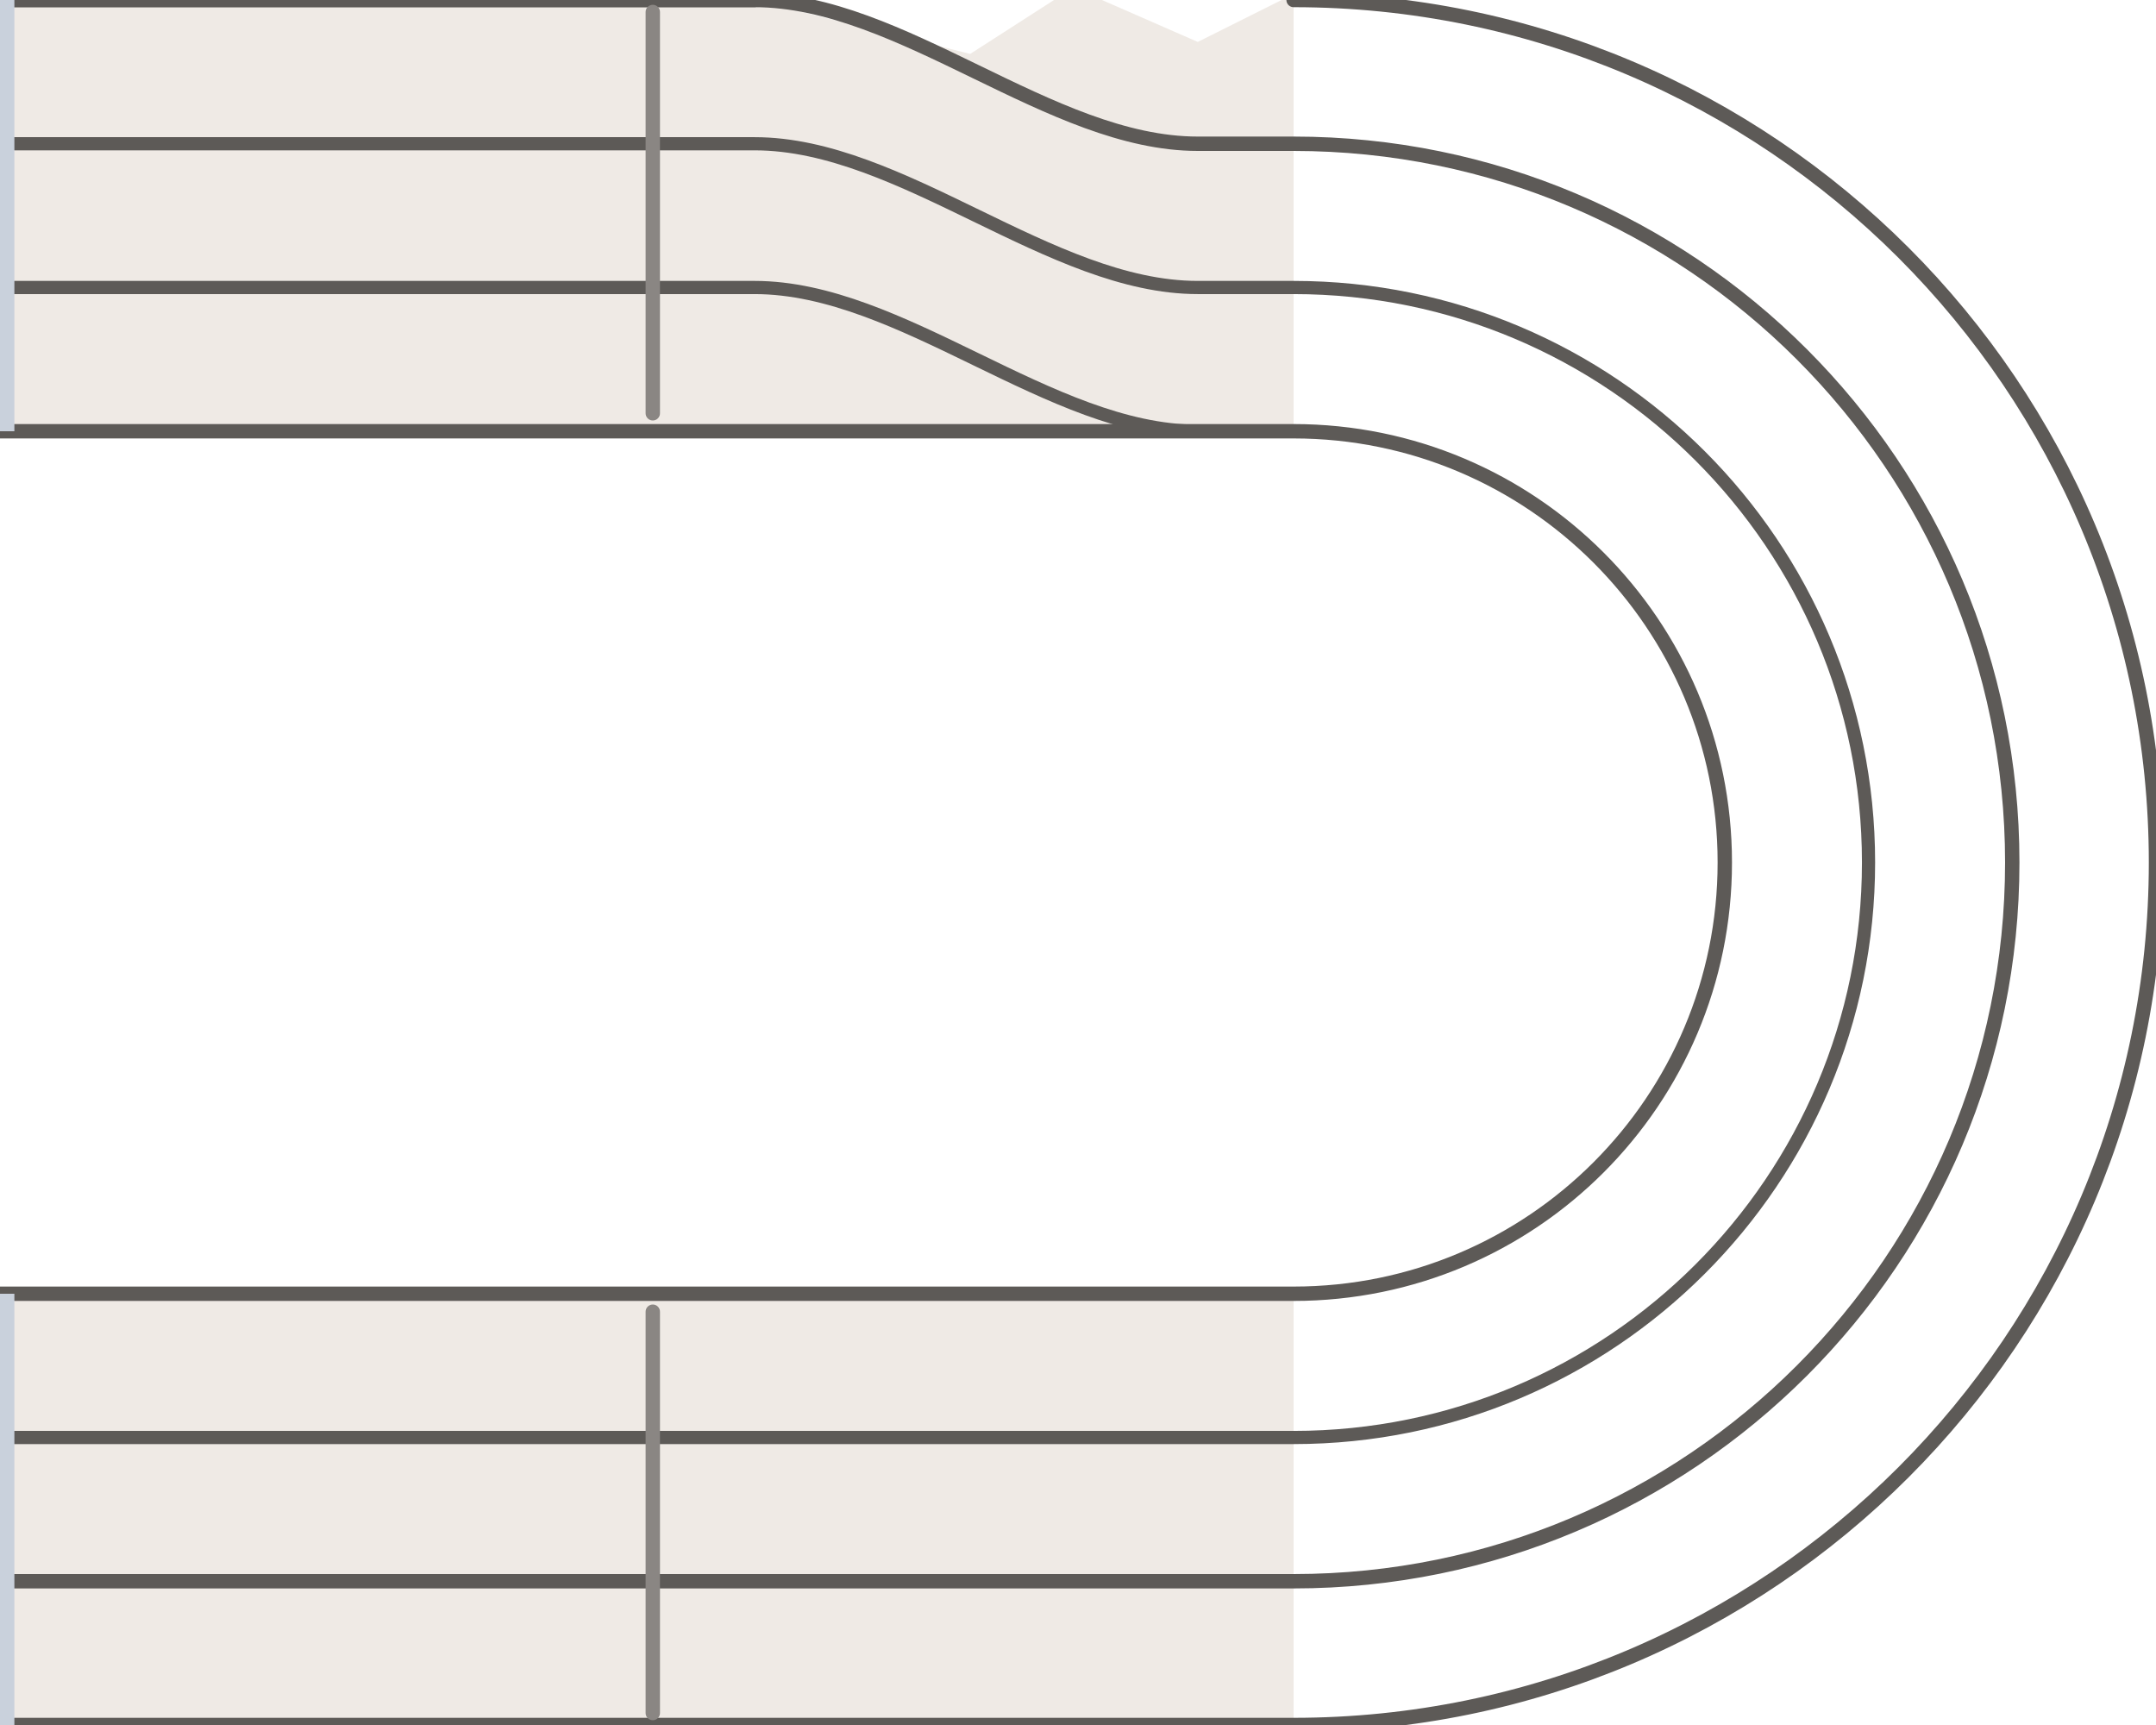
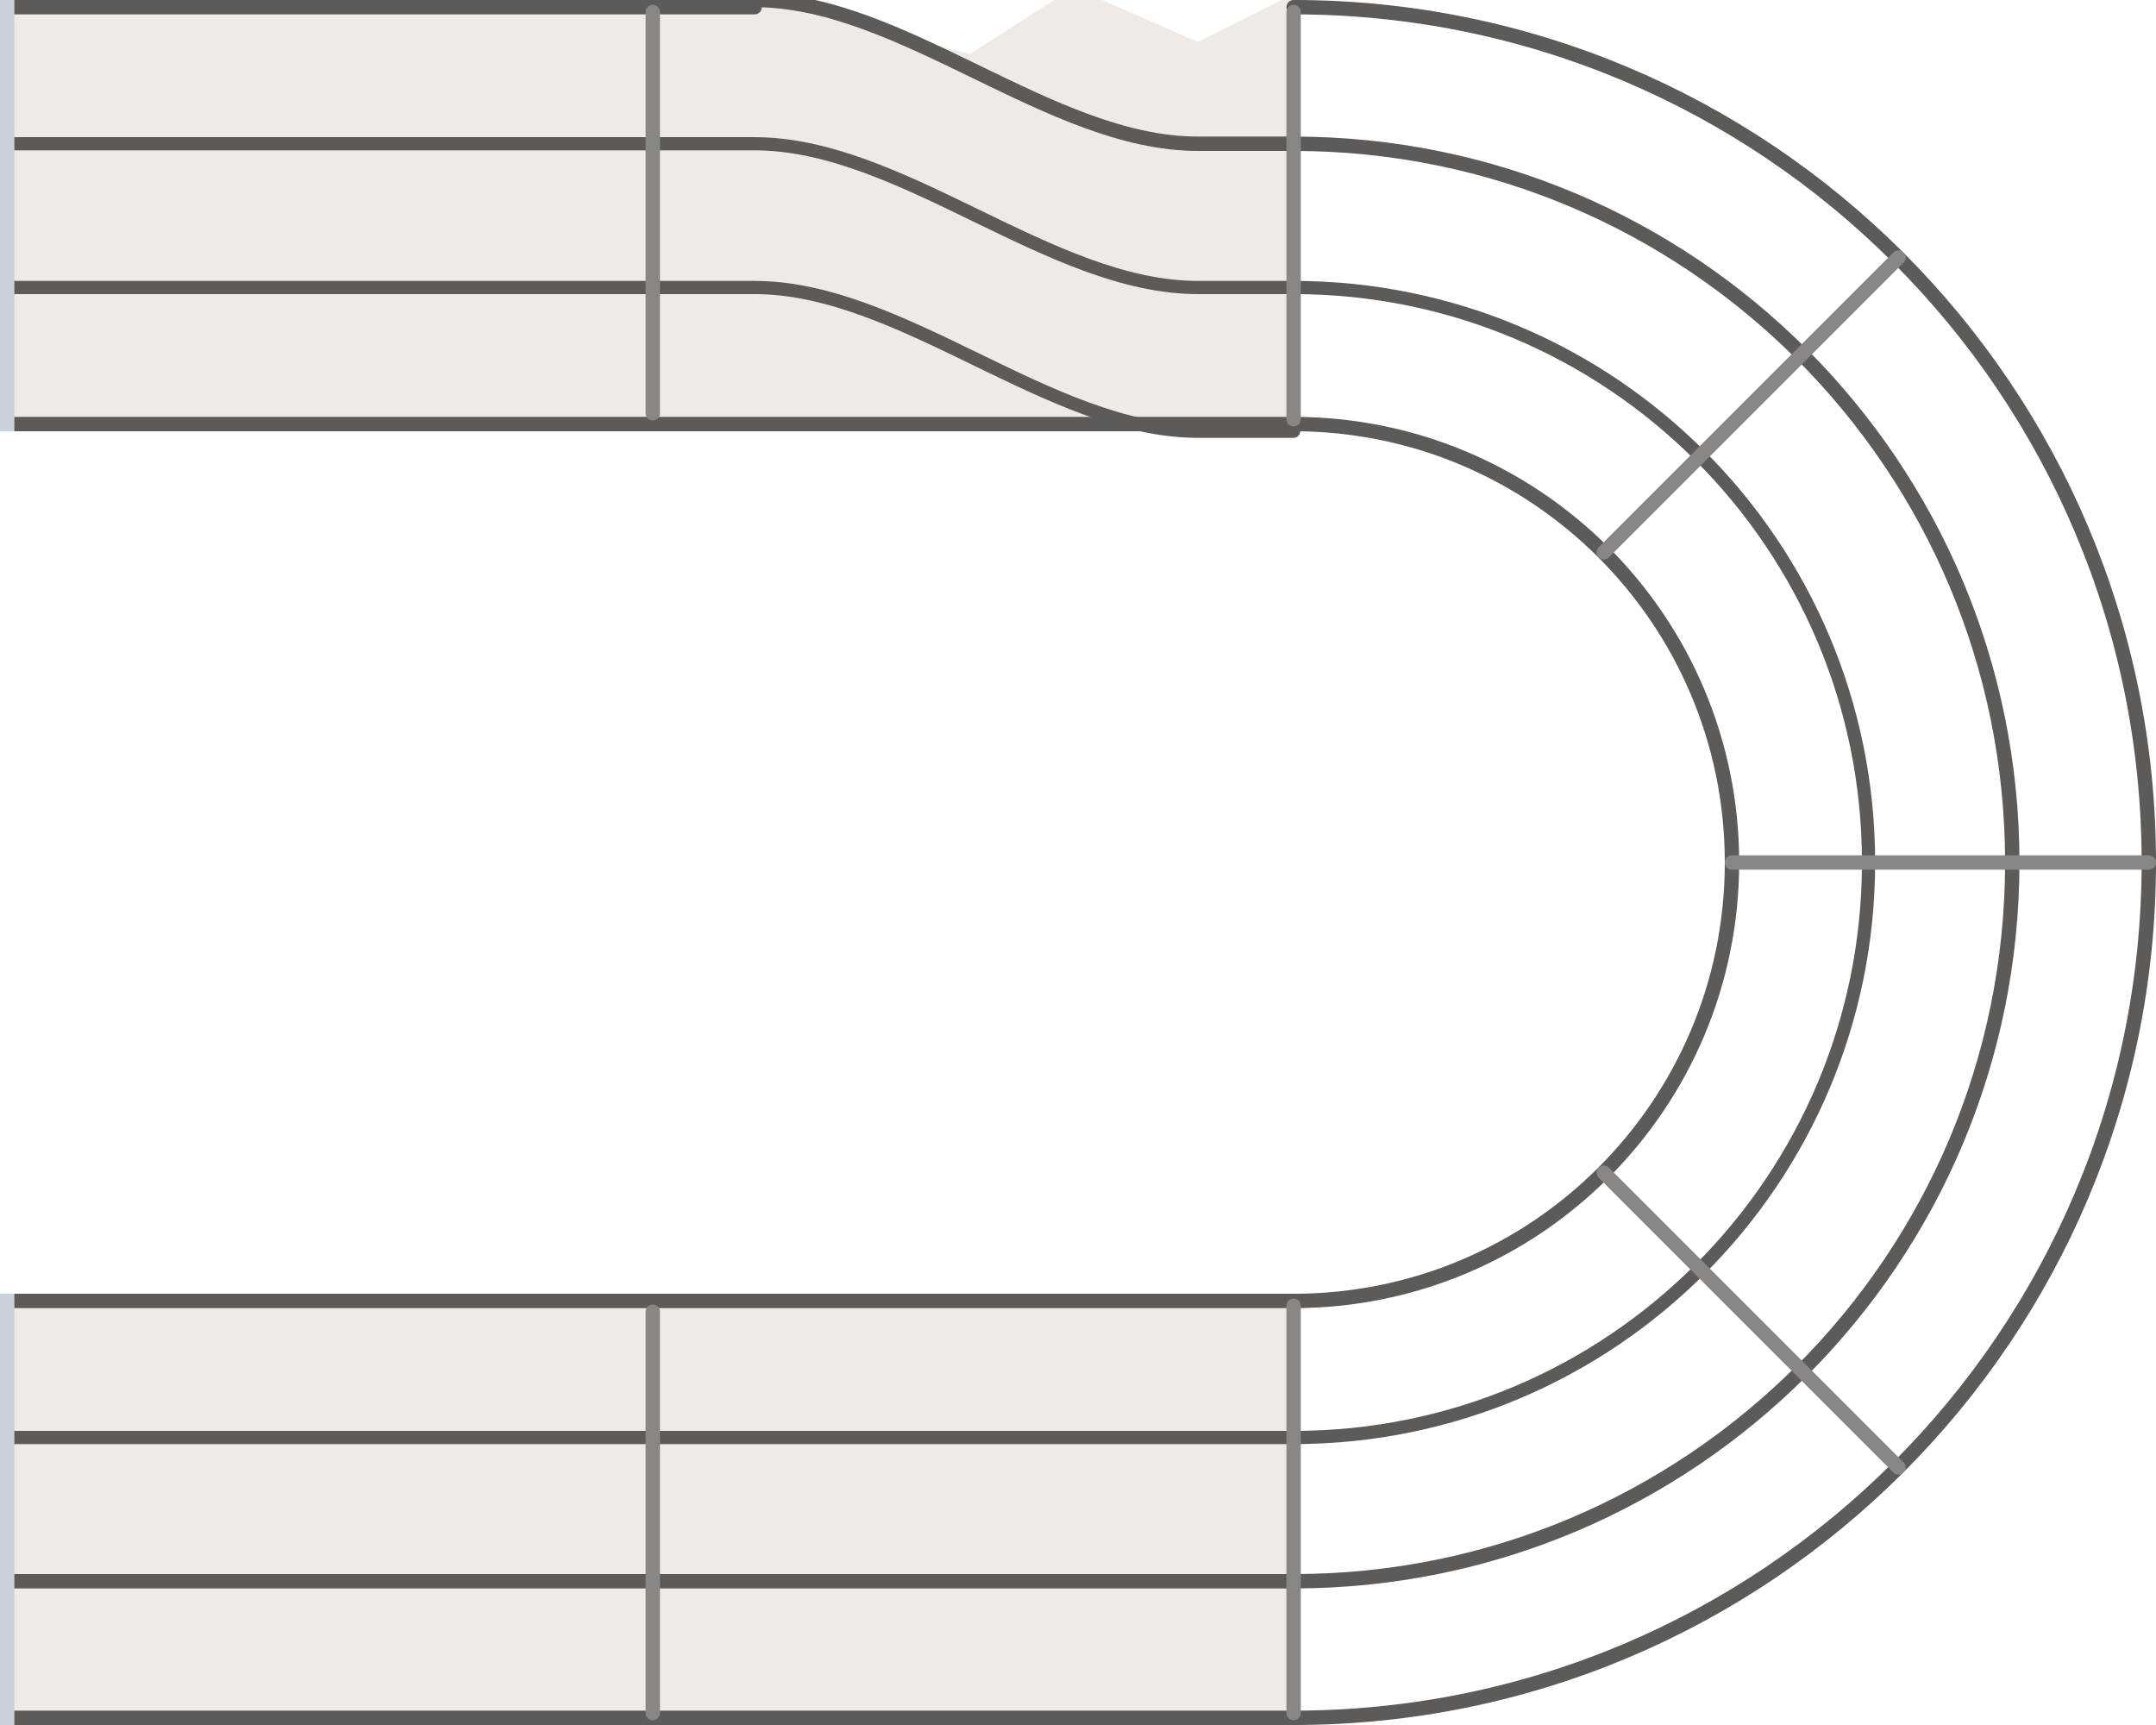
<svg xmlns="http://www.w3.org/2000/svg" width="180" height="144" viewBox="-90.0 -72.0 180 144">
  <path d="M -90 -72 H 18 V -36 H -90 Z M 18 -72 A 72 72 0 0 1 18 72 A 36 36 0 0 0 18 -72 Z M -90 36 H 18 V 72 H -90 Z M -27 -72 L -2 -72 L -9 -67.5 Z M 2 -72 L 17 -72 L 10 -68.5 Z" fill="#efeae5" fill-rule="evenodd" />
  <path d="M -90 -72.0 L -27 -72.0 C -14.7 -72.0 -2.3 -60.0 10.0 -60.0 L 18 -60.0 A 60 60 0 0 1 18 60 L -90 60" fill="none" stroke="#5d5a57" stroke-width="1.2" stroke-linecap="round" />
  <path d="M -90 -60.0 L -27 -60.0 C -14.7 -60.0 -2.3 -48.0 10.0 -48.0 L 18 -48.0 A 48 48 0 0 1 18 48 L -90 48" fill="none" stroke="#5d5a57" stroke-width="1.1" stroke-linecap="round" />
  <path d="M -90 -48.0 L -27 -48.0 C -14.7 -48.0 -2.3 -36.0 10.0 -36.0 L 18 -36.0" fill="none" stroke="#5d5a57" stroke-width="1.1" stroke-linecap="round" />
-   <path d="M -90 -72 H -27" fill="none" stroke="#5d5a57" stroke-width="1.2" stroke-linecap="round" />
-   <path d="M 18 -72 A 72 72 0 0 1 18 72 H -90" fill="none" stroke="#5d5a57" stroke-width="1.2" stroke-linecap="round" />
-   <path d="M -90 -36 H 18 A 36 36 0 0 1 18 36 H -90" fill="none" stroke="#5d5a57" stroke-width="1.2" stroke-linecap="round" />
+   <path d="M -90 -71.4 H -27" fill="none" stroke="#5d5a57" stroke-width="1.2" stroke-linecap="round" />
+   <path d="M 18 -71.4 A 71.4 71.4 0 0 1 18 71.4 H -90" fill="none" stroke="#5d5a57" stroke-width="1.2" stroke-linecap="round" />
+   <path d="M -90 -36.6 H 18 A 36.6 36.6 0 0 1 18 36.6 H -90" fill="none" stroke="#5d5a57" stroke-width="1.2" stroke-linecap="round" />
  <path d="M -35.5 -71.0 L -35.5 -37.5" fill="none" stroke="#8a8683" stroke-width="1.2" stroke-linecap="round" />
  <path d="M -35.5 37.5 L -35.5 71.0" fill="none" stroke="#8a8683" stroke-width="1.2" stroke-linecap="round" />
+   <path d="M 18.0 -71.0 L 18.0 -37.0" fill="none" stroke="#8a8683" stroke-width="1.2" stroke-linecap="round" />
+   <path d="M 18.0 37.0 L 18.0 71.0" fill="none" stroke="#8a8683" stroke-width="1.2" stroke-linecap="round" />
+   <path d="M 43.9 -25.9 L 68.5 -50.5" fill="none" stroke="#8a8683" stroke-width="1.2" stroke-linecap="round" />
+   <path d="M 54.6 0.0 L 89.4 0.0" fill="none" stroke="#8a8683" stroke-width="1.2" stroke-linecap="round" />
+   <path d="M 43.9 25.9 L 68.5 50.5" fill="none" stroke="#8a8683" stroke-width="1.2" stroke-linecap="round" />
  <rect x="-90.00" y="-72.00" width="1.20" height="36.00" rx="0.00" fill="#c9d1dc" stroke="none" stroke-width="0.8" />
  <rect x="-90.00" y="36.00" width="1.20" height="36.00" rx="0.00" fill="#c9d1dc" stroke="none" stroke-width="0.8" />
</svg>
